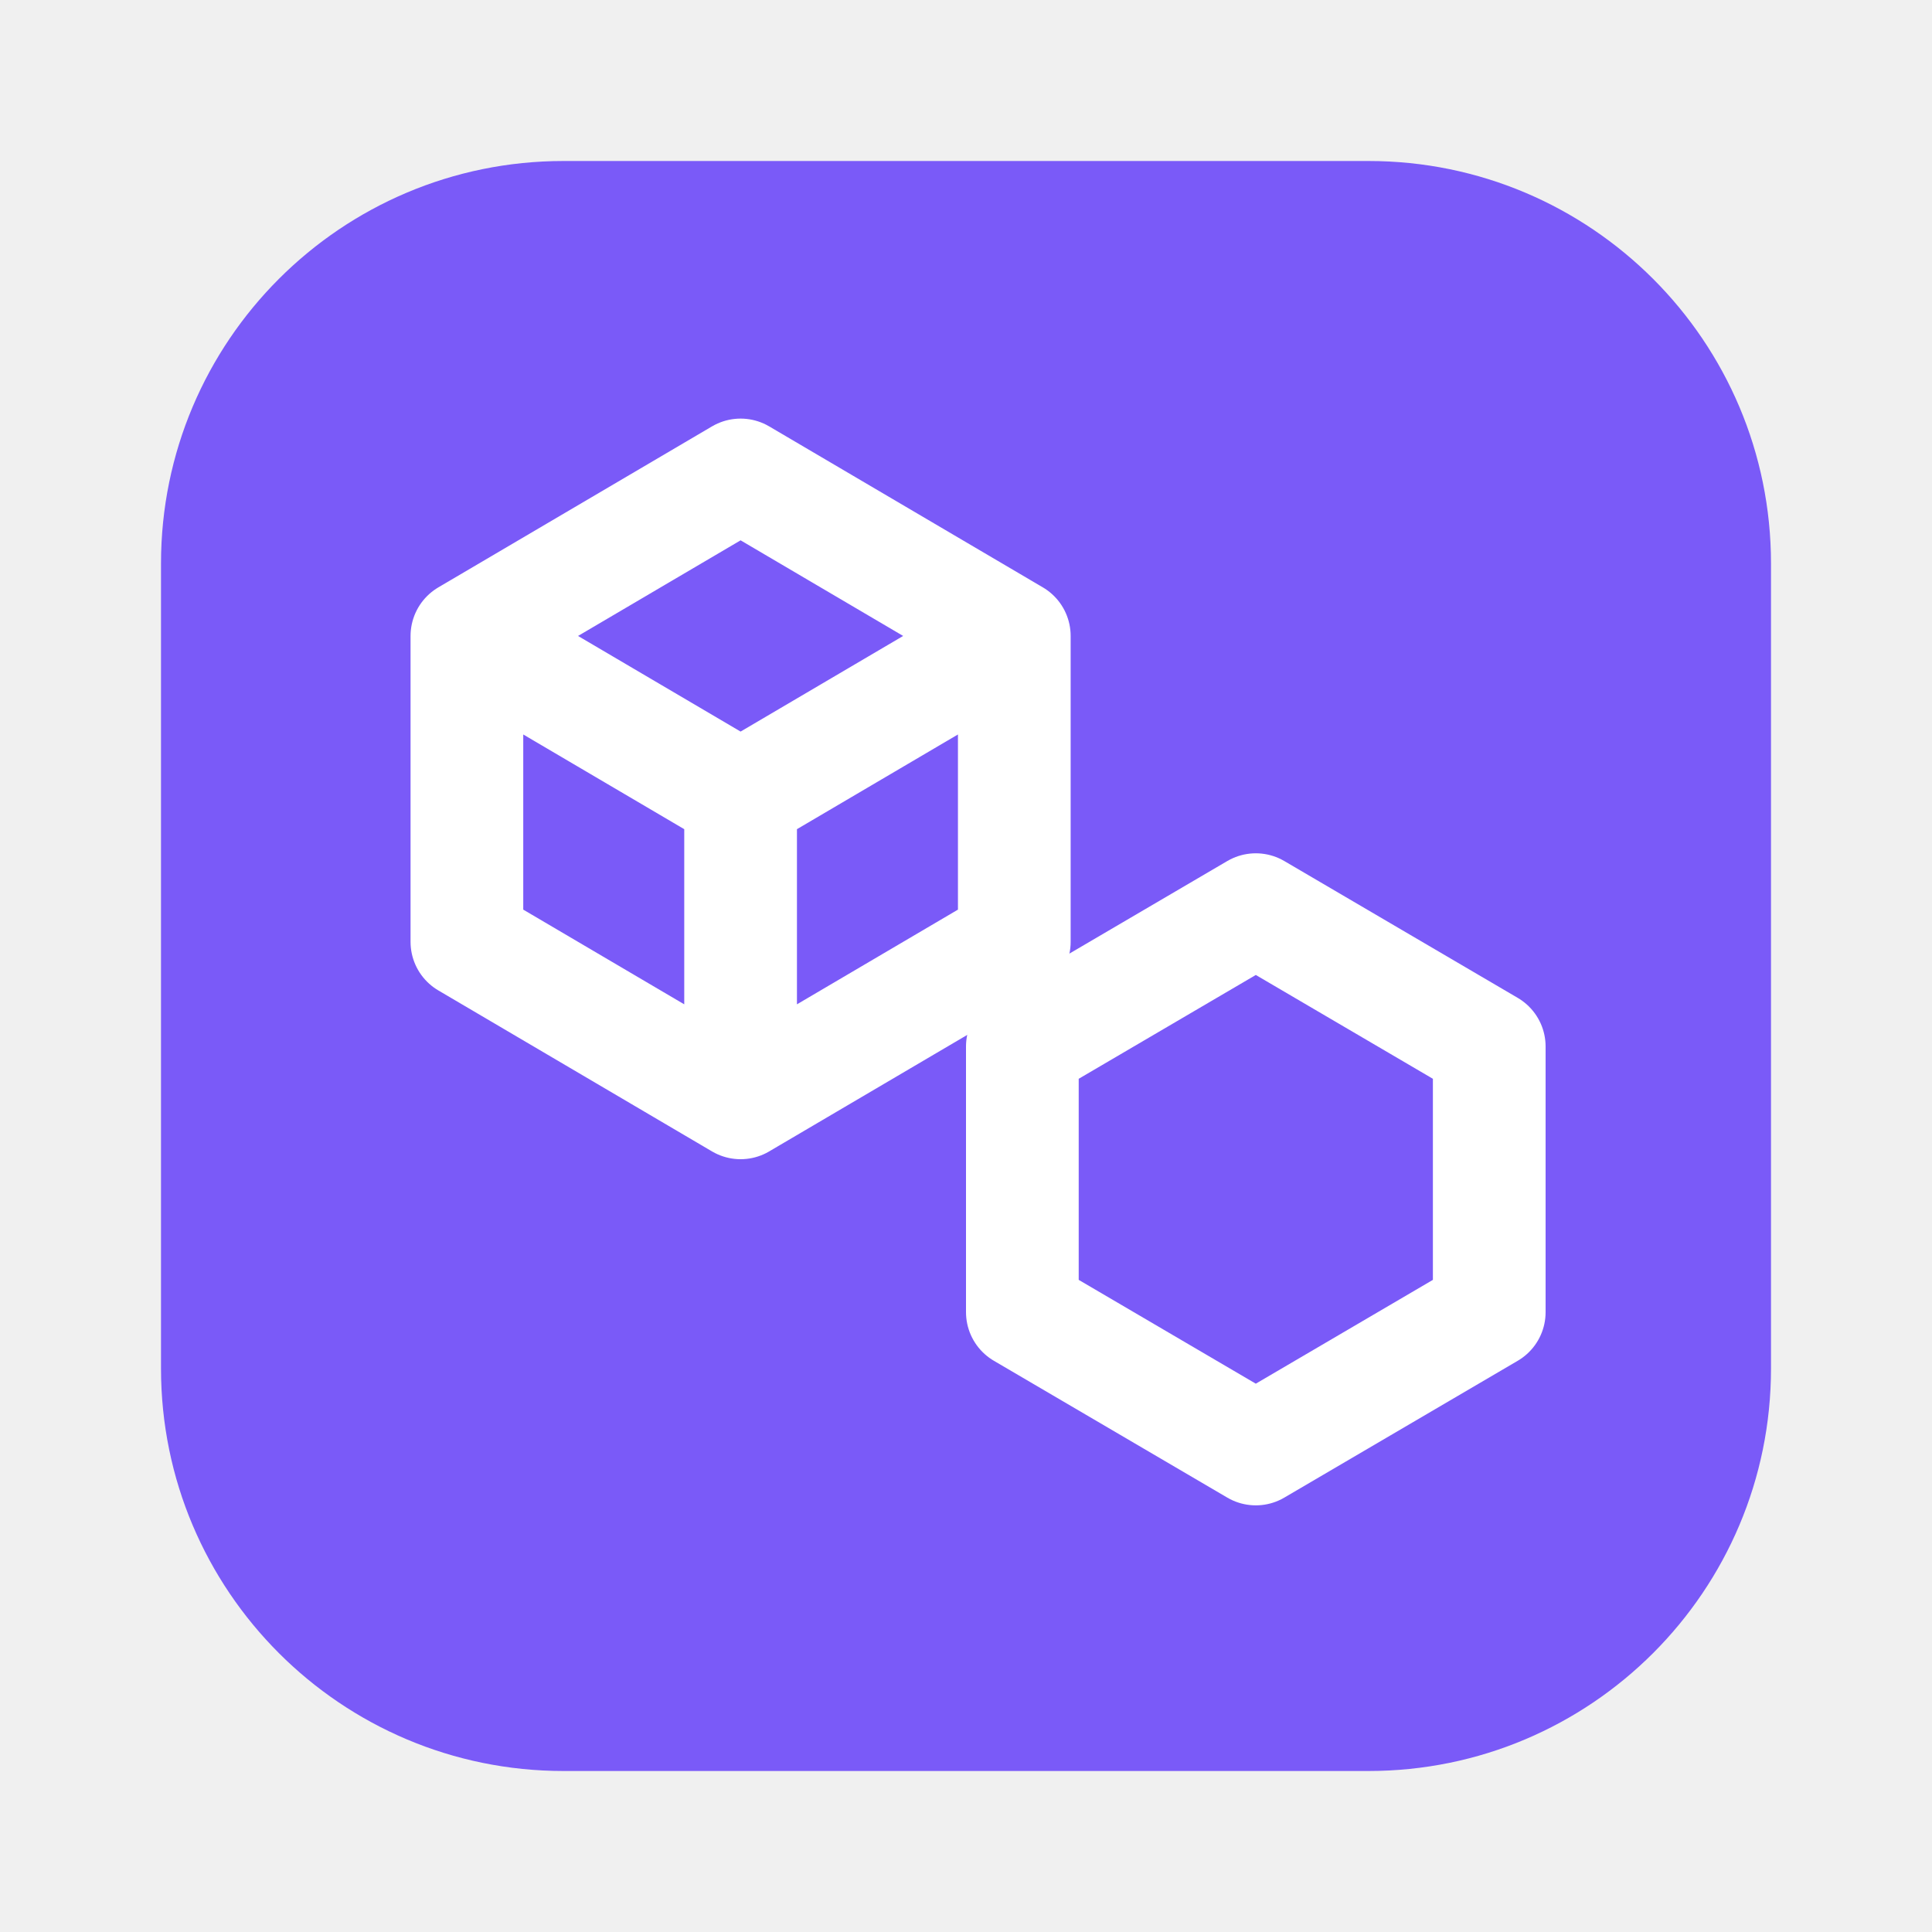
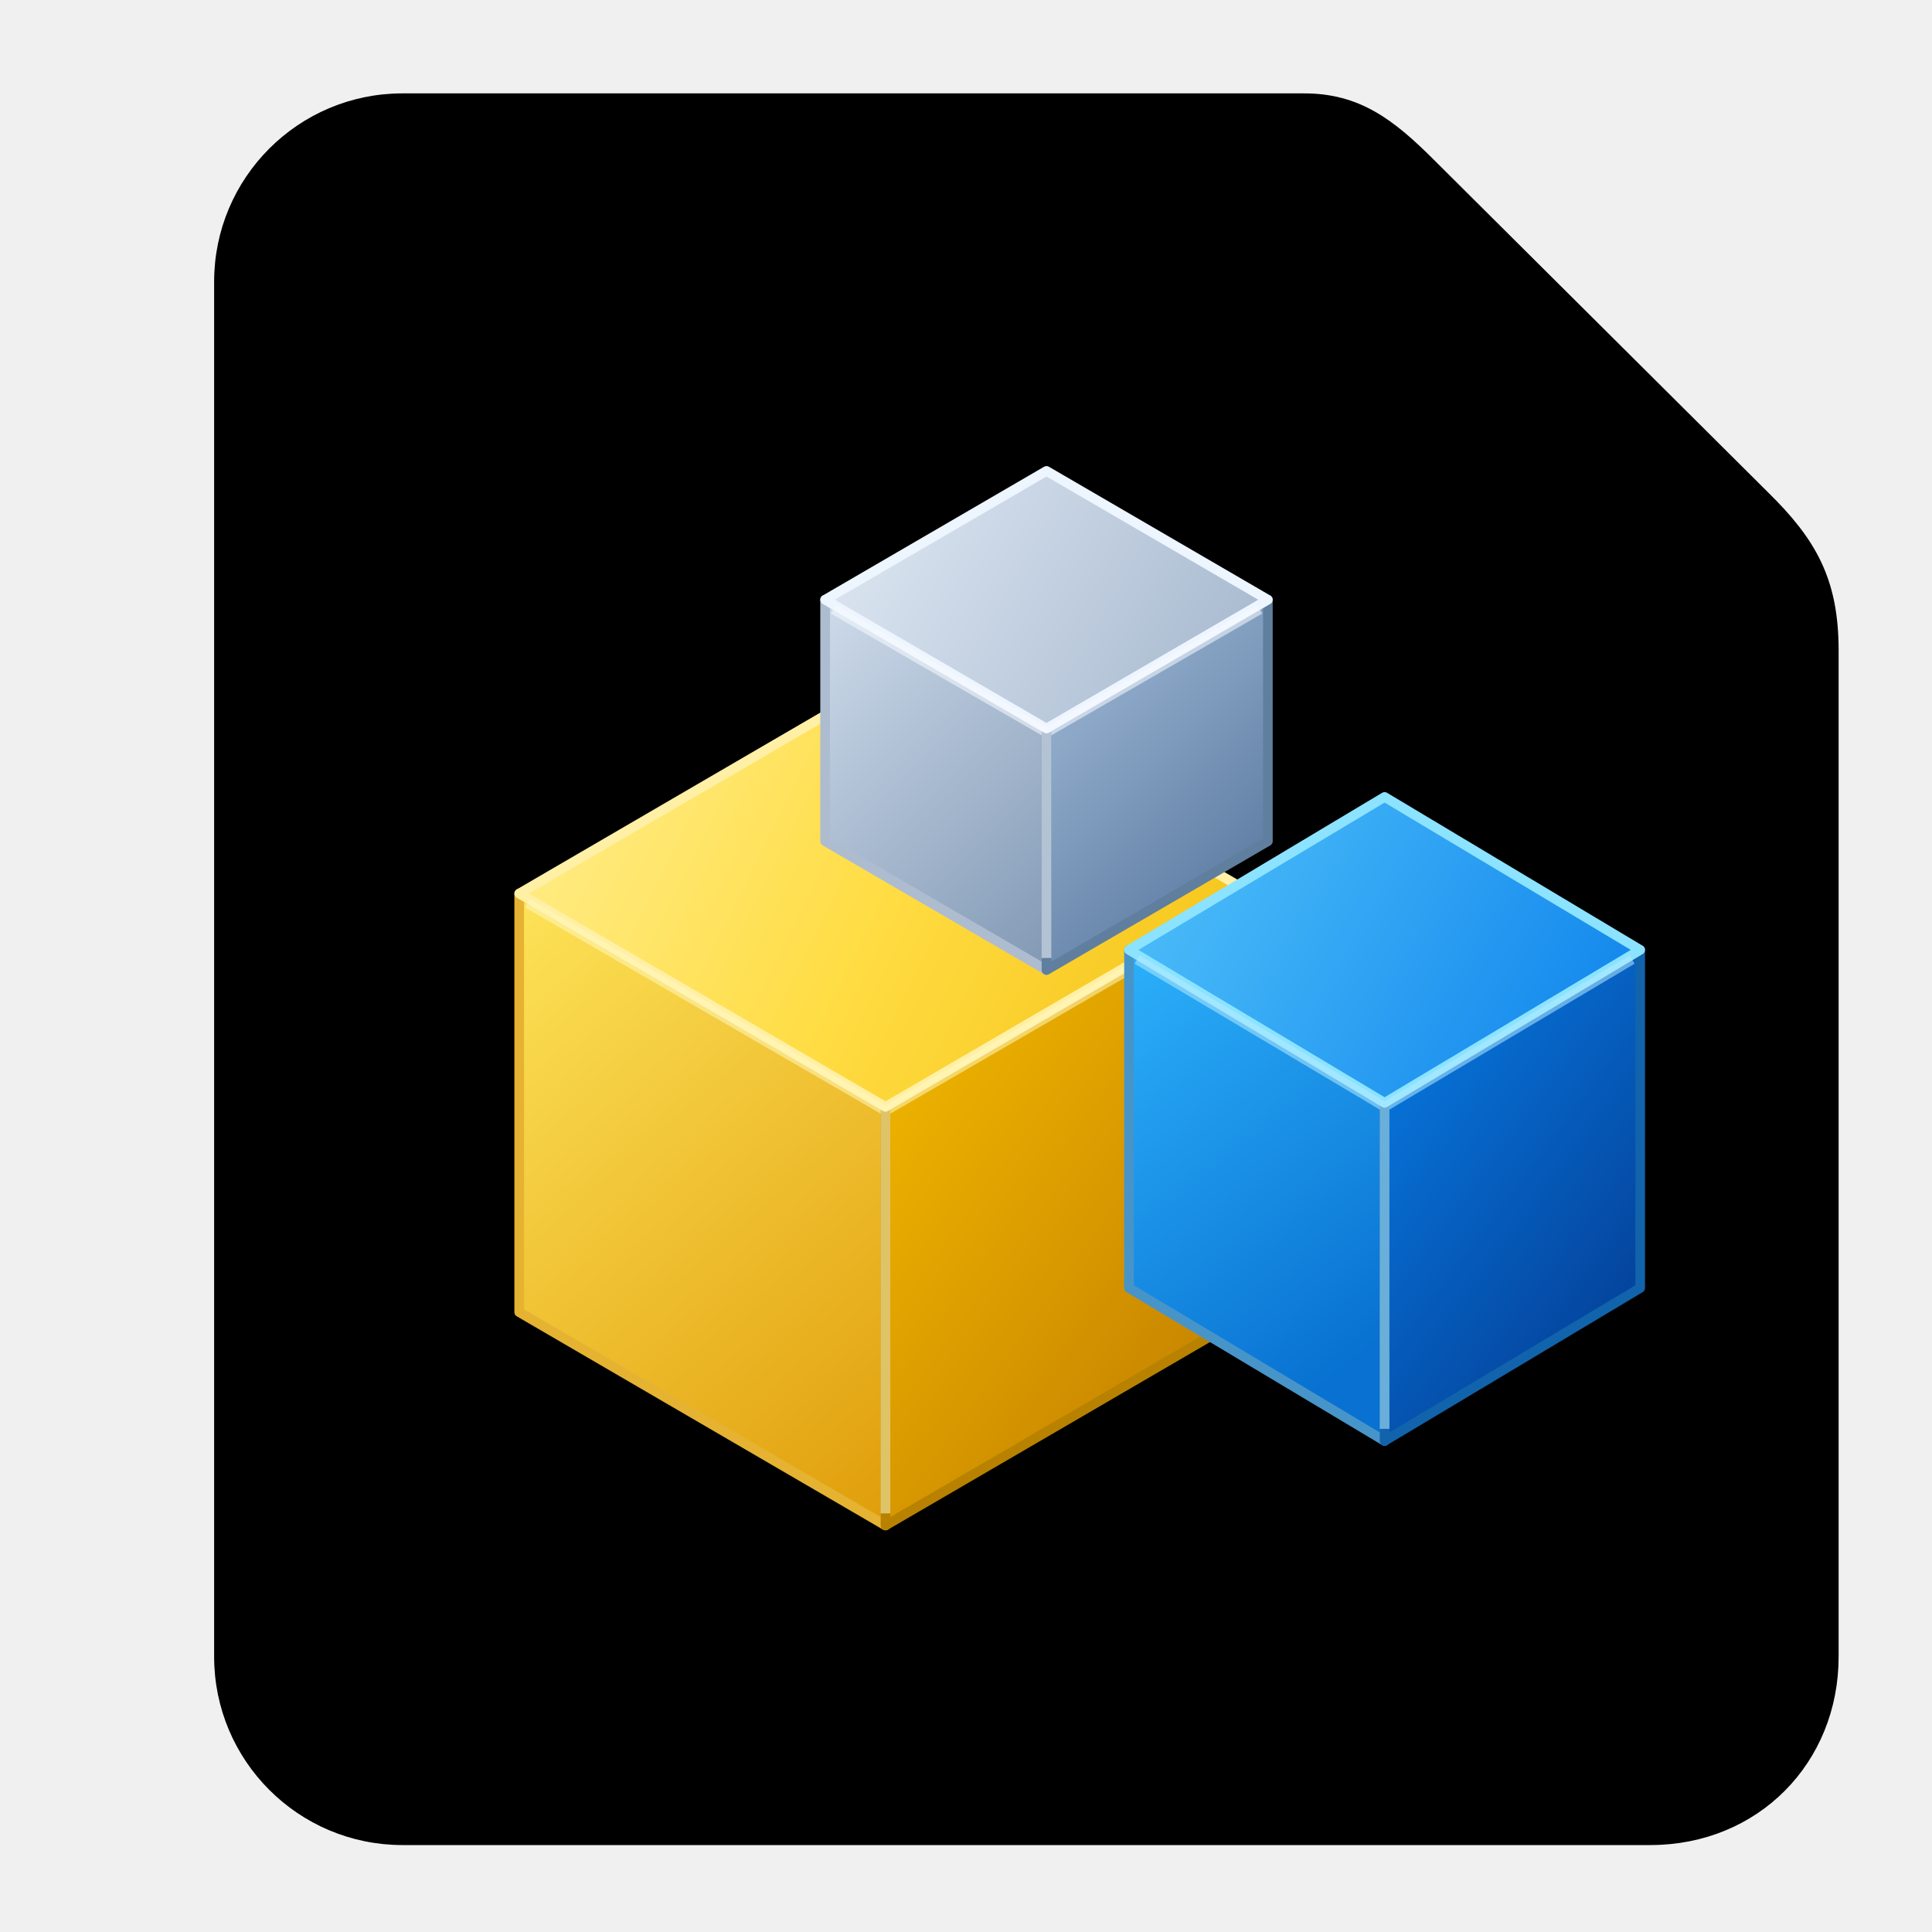
<svg xmlns="http://www.w3.org/2000/svg" viewBox="0 0 24 24">
-   <rect x="2" y="2" width="20" height="20" rx="5" fill="#7a5af8" />
-   <g fill="none" stroke="#fff" stroke-width="1.4" stroke-linecap="round" stroke-linejoin="round">
-     <path d="M9.2 5.9l3.4 2v3.8l-3.4 2-3.4-2V7.9zM9.2 13.7V9.9M5.8 7.9l3.4 2 3.4-2" />
-     <path d="M15.6 11.3l2.9 1.7v3.3l-2.9 1.7-2.9-1.7V13z" />
+   <defs>
+     <linearGradient id="paper" x1="4" y1="1" x2="22" y2="23" gradientUnits="userSpaceOnUse">
+       <stop stop-color="light-dark(#f9fcff,#414c5b)" />
+       <stop offset=".48" stop-color="light-dark(#e5ebf2,#20262d)" />
+       <stop offset="1" stop-color="light-dark(#cbd6e3,#2e3742)" />
+     </linearGradient>
+     <linearGradient id="edge" x1="5" y1="1" x2="19" y2="23" gradientUnits="userSpaceOnUse">
+       <stop stop-color="light-dark(#aab8c9,#dae7f6)" />
+       <stop offset="1" stop-color="light-dark(#879bb3,#536579)" />
+     </linearGradient>
+     <linearGradient id="fold" x1="17" y1="1" x2="20" y2="7" gradientUnits="userSpaceOnUse">
+       <stop stop-color="light-dark(#ffffff,#e3eaf4)" />
+       <stop offset=".5" stop-color="light-dark(#d3deea,#94a3b8)" />
+       <stop offset="1" stop-color="light-dark(#acbfd4,#59677c)" />
+     </linearGradient>
+     <linearGradient id="gold-top" x1="6" y1="7" x2="18" y2="13" gradientUnits="userSpaceOnUse">
+       <stop stop-color="#fff3a4" />
+       <stop offset=".48" stop-color="#ffdc42" />
+       <stop offset="1" stop-color="#efb500" />
+     </linearGradient>
+     <linearGradient id="gold-left" x1="7" y1="10" x2="14" y2="18" gradientUnits="userSpaceOnUse">
+       <stop stop-color="#ffe65c" />
+       <stop offset="1" stop-color="#dc9400" />
+     </linearGradient>
+     <linearGradient id="gold-right" x1="12" y1="12" x2="19" y2="17" gradientUnits="userSpaceOnUse">
+       <stop stop-color="#edb300" />
+       <stop offset="1" stop-color="#b16a00" />
+     </linearGradient>
+     <linearGradient id="blue-top" x1="13" y1="8" x2="20" y2="12" gradientUnits="userSpaceOnUse">
+       <stop stop-color="#64d4ff" />
+       <stop offset="1" stop-color="#168bed" />
+     </linearGradient>
+     <linearGradient id="blue-left" x1="14" y1="11" x2="18" y2="16" gradientUnits="userSpaceOnUse">
+       <stop stop-color="#30b7ff" />
+       <stop offset="1" stop-color="#0871d1" />
+     </linearGradient>
+     <linearGradient id="blue-right" x1="17" y1="12" x2="21" y2="15" gradientUnits="userSpaceOnUse">
+       <stop stop-color="#087fe8" />
+       <stop offset="1" stop-color="#04459e" />
+     </linearGradient>
+     <linearGradient id="steel-top" x1="9" y1="5" x2="16" y2="9" gradientUnits="userSpaceOnUse">
+       <stop stop-color="#f1f7ff" />
+       <stop offset="1" stop-color="#a0b3ca" />
+     </linearGradient>
+     <linearGradient id="steel-left" x1="9" y1="8" x2="13" y2="12" gradientUnits="userSpaceOnUse">
+       <stop stop-color="#d5e1ef" />
+       <stop offset="1" stop-color="#8299b5" />
+     </linearGradient>
+     <linearGradient id="steel-right" x1="13" y1="8" x2="17" y2="12" gradientUnits="userSpaceOnUse">
+       <stop stop-color="#9db7d4" />
+       <stop offset="1" stop-color="#42638e" />
+     </linearGradient>
+   </defs>
+   <g stroke-width=".13" stroke-linejoin="round">
+     <path d="M5 1.25h11.2c.65 0 1.05.3 1.55.8l4.15 4.13c.58.57.85 1.04.85 1.9v12.5c0 1.27-.96 2.25-2.25 2.25H5a2.25 2.25 0 0 1-2.25-2.25V3.5A2.25 2.25 0 0 1 5 1.25Z" fill="url(#paper)" stroke="url(#edge)" stroke-width=".18" />
+     <path d="M4.9 1.48h11.25M2.98 4v16.5c0 1.1.83 2.1 2.02 2.1h15.45" fill="none" stroke="light-dark(#ffffff,#91a1b5)" opacity=".4" />
+     <path d="M16.65 1.42c.45 1 .28 2.7.28 3.55 0 1.42.57 2.03 1.93 2.03h1.88c.75 0 1.33.07 1.75.42-1.34-1.44-3.23-3.48-5.84-6Z" fill="url(#fold)" stroke="light-dark(#a7b9cd,#c3cfdc)" stroke-width=".13" />
+     <path d="M16.75 2.03v3.24c0 1.23.76 1.88 2.03 1.88h2.6" fill="none" stroke="light-dark(#819ab5,#0b1017)" opacity=".45" />
+   </g>
+   <g stroke="none">
+     <g stroke-linejoin="round" stroke-width=".12">
+       <path d="M6.45 11.1 11 13.75v5.2L6.45 16.3Z" fill="url(#gold-left)" stroke="#e5b331" />
+       <path d="M11 13.75 15.55 11.1v5.2l-4.55 2.65Z" fill="url(#gold-right)" stroke="#b88200" />
+       <path d="M6.45 11.1 11 8.45 15.55 11.1 11 13.75Z" fill="url(#gold-top)" stroke="#fff0a5" />
+       <path d="M6.55 11.22 11 13.8 15.45 11.22M11 13.75v5.05" fill="none" stroke="#fff7bb" opacity=".55" />
+     </g>
+     <g stroke-linejoin="round" stroke-width=".12">
+       <path d="M14.025 11.8 17.2 13.7v4.2L14.025 16.0Z" fill="url(#blue-left)" stroke="#4794c9" />
+       <path d="M17.2 13.7 20.375 11.8v4.2l-3.175 1.9Z" fill="url(#blue-right)" stroke="#1163ac" />
+       <path d="M14.025 11.8 17.2 9.9 20.375 11.8 17.2 13.7Z" fill="url(#blue-top)" stroke="#8ce3ff" />
+       <path d="M14.125 11.92 17.2 13.75 20.275 11.92M17.2 13.7v4.05" fill="none" stroke="#b3ebff" opacity=".55" />
+     </g>
+     <g stroke-linejoin="round" stroke-width=".12">
+       <path d="M10.25 7.45 13 9.05v3L10.25 10.45Z" fill="url(#steel-left)" stroke="#aebcd0" />
+       <path d="M13 9.05 15.75 7.45v3l-2.75 1.6Z" fill="url(#steel-right)" stroke="#607e9e" />
+       <path d="M10.25 7.45 13 5.85 15.75 7.45 13 9.05Z" fill="url(#steel-top)" stroke="#edf5ff" />
+       <path d="M10.35 7.57 13 9.1 15.65 7.57M13 9.05v2.85" fill="none" stroke="#f8fbff" opacity=".55" />
+     </g>
  </g>
</svg>
